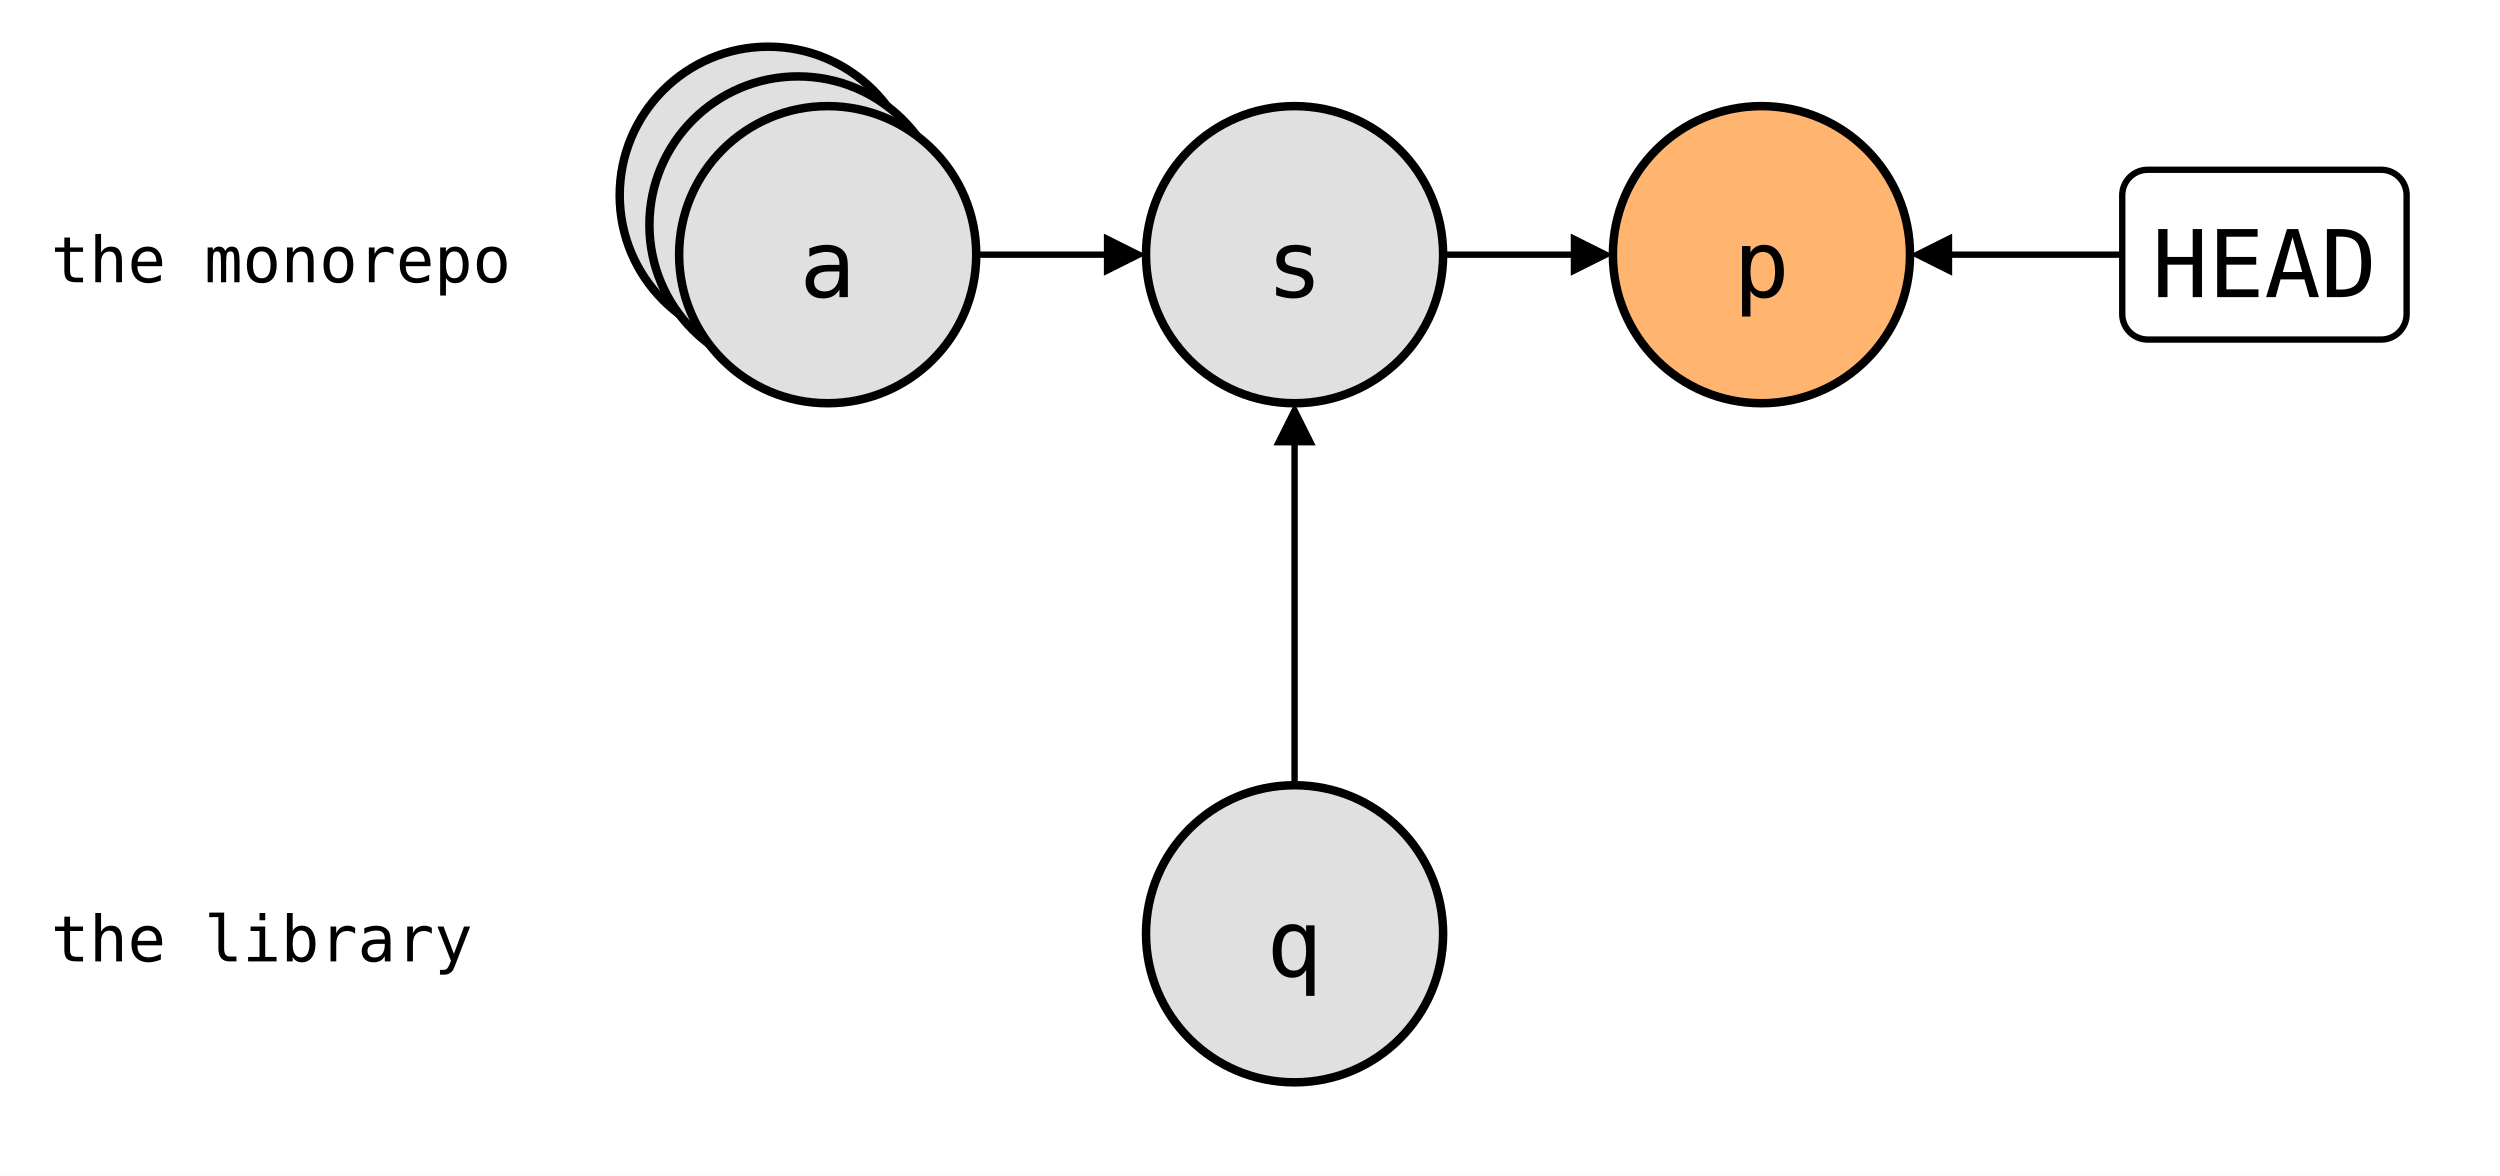
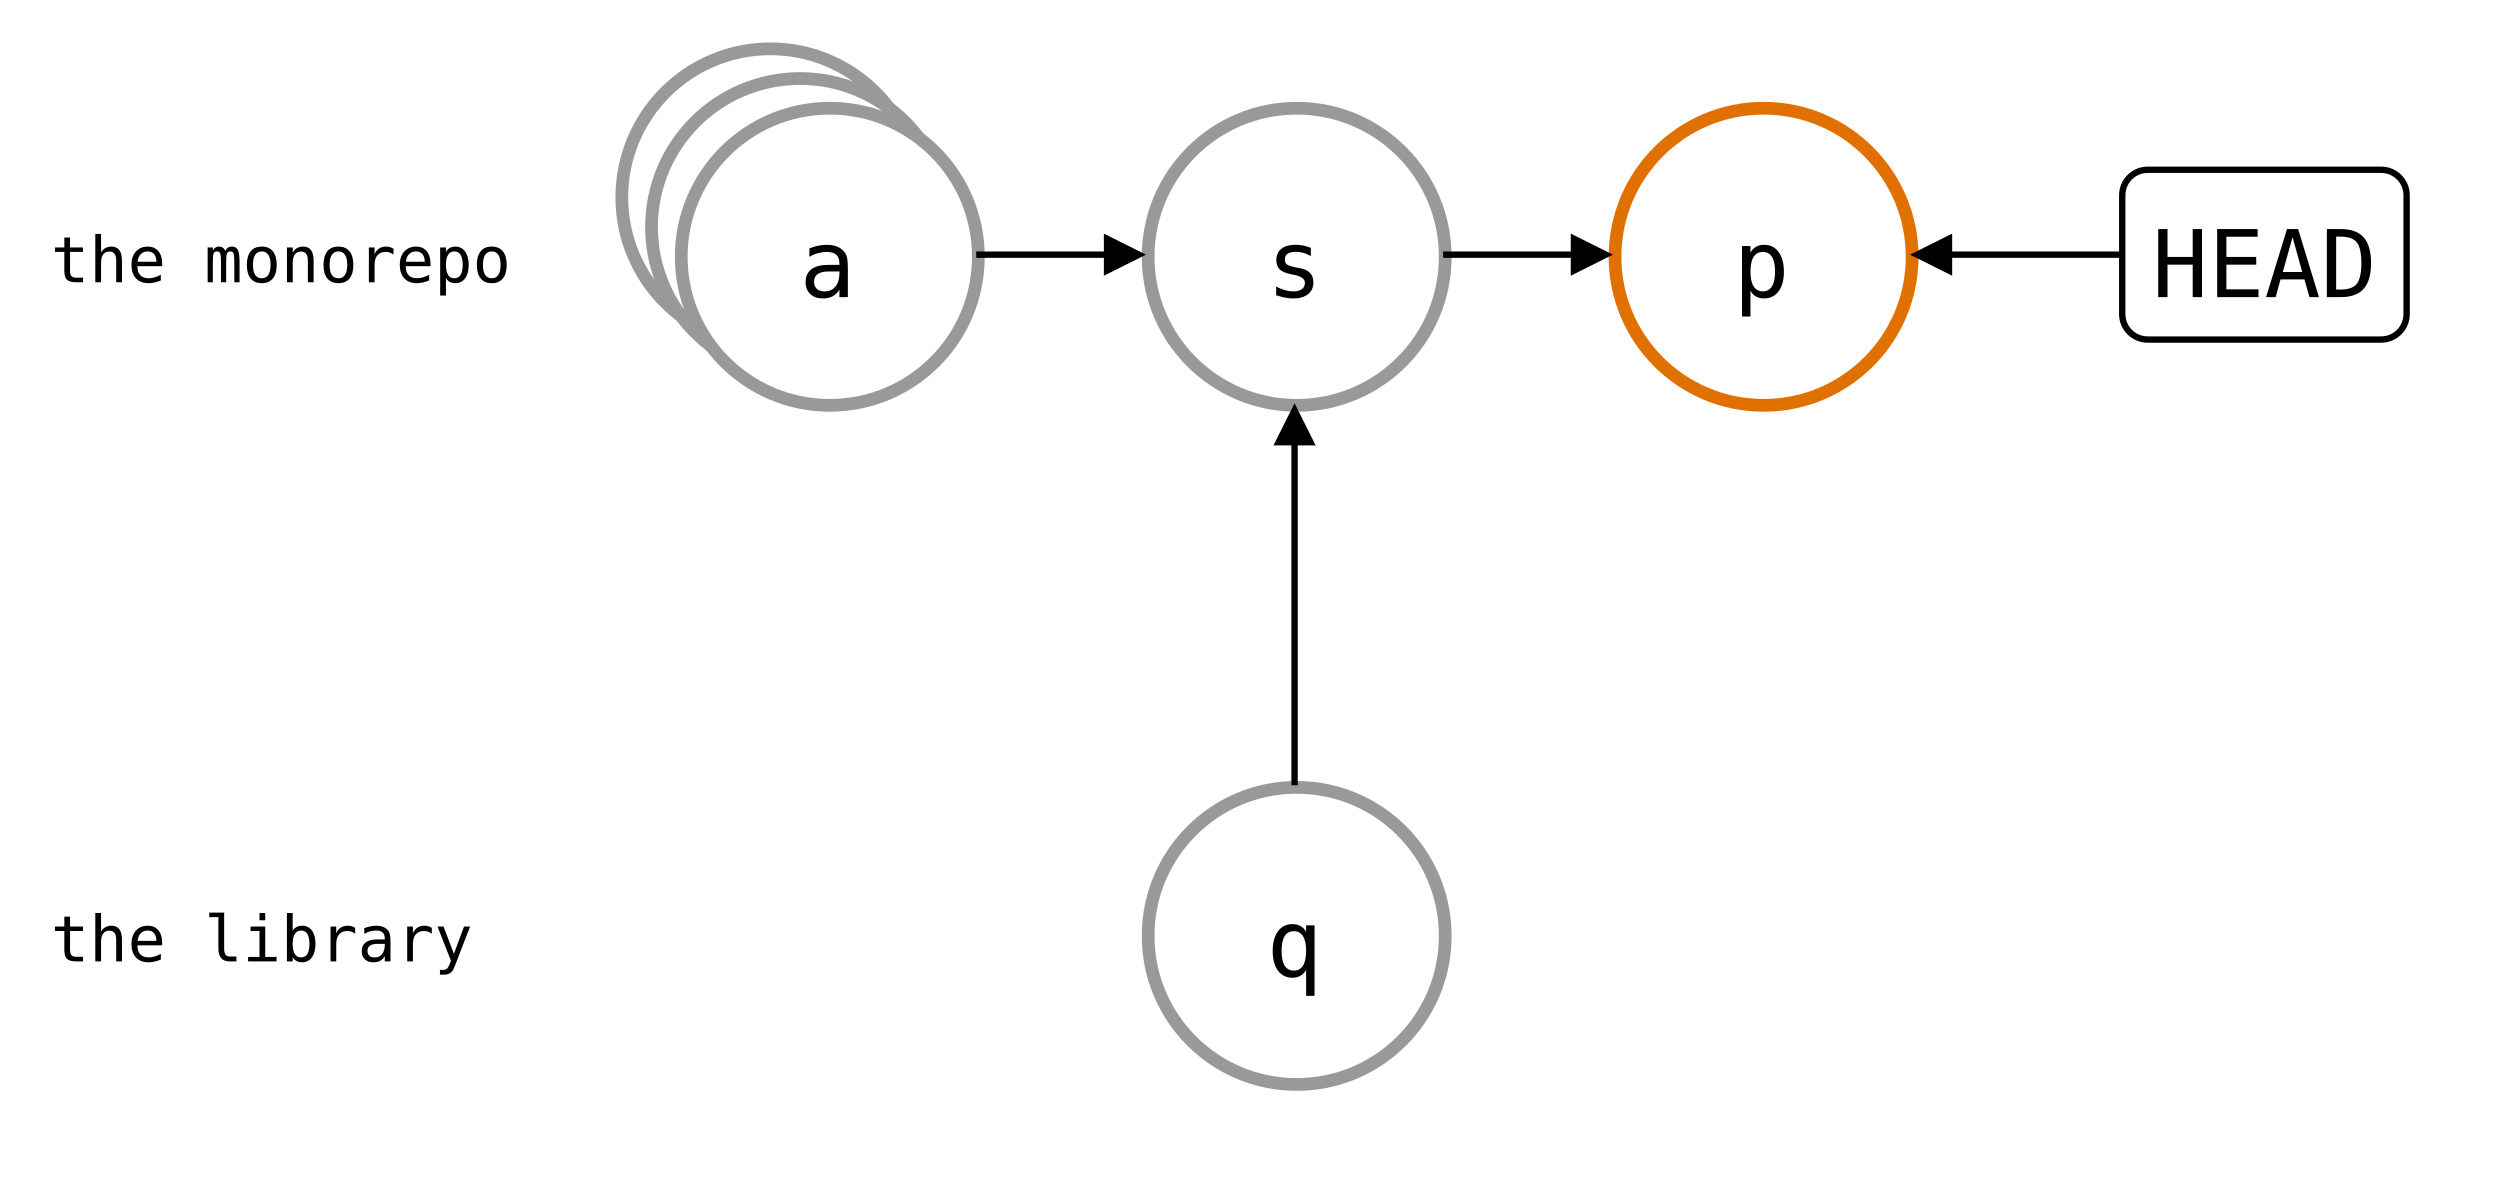
- <svg xmlns="http://www.w3.org/2000/svg" style="background: #ffffff; background-color: light-dark(#ffffff, #121212); color-scheme: light dark;" version="1.1" width="589px" height="277px" viewBox="0 0 589 277" id="ge-svg-Ze4hdH8l22ru4P7ehMCd" content="&lt;mxfile host=&quot;Electron&quot;&gt;&#10;  &lt;diagram name=&quot;git-subtree-squash-merged&quot; id=&quot;git-subtree-squash-merged&quot;&gt;&#10;    &lt;mxGraphModel grid=&quot;0&quot; gridSize=&quot;10&quot; guides=&quot;1&quot; tooltips=&quot;1&quot; connect=&quot;1&quot; arrows=&quot;1&quot; fold=&quot;0&quot; page=&quot;0&quot; pageScale=&quot;1&quot; pageWidth=&quot;850&quot; pageHeight=&quot;1100&quot; background=&quot;#ffffff&quot; math=&quot;0&quot; shadow=&quot;0&quot;&gt;&#10;      &lt;root&gt;&#10;        &lt;mxCell id=&quot;0&quot; /&gt;&#10;        &lt;mxCell id=&quot;1&quot; parent=&quot;0&quot; /&gt;&#10;        &lt;mxCell id=&quot;text0&quot; parent=&quot;1&quot; style=&quot;text;strokeColor=none;fillColor=none;align=left;verticalAlign=middle;fontSize=15;fontFamily=Roboto Mono,monospace;&quot; value=&quot;the monorepo&quot; vertex=&quot;1&quot;&gt;&#10;          &lt;mxGeometry height=&quot;30&quot; width=&quot;130&quot; y=&quot;90&quot; as=&quot;geometry&quot; /&gt;&#10;        &lt;/mxCell&gt;&#10;        &lt;mxCell id=&quot;text1&quot; parent=&quot;1&quot; style=&quot;text;strokeColor=none;fillColor=none;align=left;verticalAlign=middle;fontSize=15;fontFamily=Roboto Mono,monospace;&quot; value=&quot;the library&quot; vertex=&quot;1&quot;&gt;&#10;          &lt;mxGeometry height=&quot;30&quot; width=&quot;130&quot; y=&quot;250&quot; as=&quot;geometry&quot; /&gt;&#10;        &lt;/mxCell&gt;&#10;        &lt;mxCell id=&quot;a-stack-2&quot; parent=&quot;1&quot; style=&quot;shape=ellipse;aspect=fixed;strokeWidth=2;fontSize=22;fontFamily=Roboto Mono,monospace;fillColor=#E0E0E0;&quot; value=&quot;&quot; vertex=&quot;1&quot;&gt;&#10;          &lt;mxGeometry height=&quot;70&quot; width=&quot;70&quot; x=&quot;136&quot; y=&quot;56&quot; as=&quot;geometry&quot; /&gt;&#10;        &lt;/mxCell&gt;&#10;        &lt;mxCell id=&quot;a-stack-1&quot; parent=&quot;1&quot; style=&quot;shape=ellipse;aspect=fixed;strokeWidth=2;fontSize=22;fontFamily=Roboto Mono,monospace;fillColor=#E0E0E0;&quot; value=&quot;&quot; vertex=&quot;1&quot;&gt;&#10;          &lt;mxGeometry height=&quot;70&quot; width=&quot;70&quot; x=&quot;143&quot; y=&quot;63&quot; as=&quot;geometry&quot; /&gt;&#10;        &lt;/mxCell&gt;&#10;        &lt;mxCell id=&quot;a&quot; parent=&quot;1&quot; style=&quot;ellipse;aspect=fixed;strokeWidth=2;fontSize=22;fontFamily=Roboto Mono,monospace;fillColor=#E0E0E0;&quot; value=&quot;a&quot; vertex=&quot;1&quot;&gt;&#10;          &lt;mxGeometry height=&quot;70&quot; width=&quot;70&quot; x=&quot;150&quot; y=&quot;70&quot; as=&quot;geometry&quot; /&gt;&#10;        &lt;/mxCell&gt;&#10;        &lt;mxCell id=&quot;s&quot; parent=&quot;1&quot; style=&quot;ellipse;aspect=fixed;strokeWidth=2;fontSize=22;fontFamily=Roboto Mono,monospace;fillColor=#E0E0E0;&quot; value=&quot;s&quot; vertex=&quot;1&quot;&gt;&#10;          &lt;mxGeometry height=&quot;70&quot; width=&quot;70&quot; x=&quot;260&quot; y=&quot;70&quot; as=&quot;geometry&quot; /&gt;&#10;        &lt;/mxCell&gt;&#10;        &lt;mxCell id=&quot;p&quot; parent=&quot;1&quot; style=&quot;ellipse;aspect=fixed;strokeWidth=2;fontSize=22;fontFamily=Roboto Mono,monospace;fillColor=#FFB570;&quot; value=&quot;p&quot; vertex=&quot;1&quot;&gt;&#10;          &lt;mxGeometry height=&quot;70&quot; width=&quot;70&quot; x=&quot;370&quot; y=&quot;70&quot; as=&quot;geometry&quot; /&gt;&#10;        &lt;/mxCell&gt;&#10;        &lt;mxCell id=&quot;q&quot; parent=&quot;1&quot; style=&quot;ellipse;aspect=fixed;strokeWidth=2;fontSize=22;fontFamily=Roboto Mono,monospace;fillColor=#E0E0E0;&quot; value=&quot;q&quot; vertex=&quot;1&quot;&gt;&#10;          &lt;mxGeometry height=&quot;70&quot; width=&quot;70&quot; x=&quot;260&quot; y=&quot;230&quot; as=&quot;geometry&quot; /&gt;&#10;        &lt;/mxCell&gt;&#10;        &lt;mxCell id=&quot;box0&quot; parent=&quot;1&quot; style=&quot;rounded=1;strokeWidth=1.5;fontSize=22;fontFamily=Roboto Mono,monospace;&quot; value=&quot;HEAD&quot; vertex=&quot;1&quot;&gt;&#10;          &lt;mxGeometry height=&quot;40&quot; width=&quot;67&quot; x=&quot;490&quot; y=&quot;85&quot; as=&quot;geometry&quot; /&gt;&#10;        &lt;/mxCell&gt;&#10;        &lt;mxCell id=&quot;e0&quot; edge=&quot;1&quot; parent=&quot;1&quot; source=&quot;box0&quot; style=&quot;endArrow=block;endFill=1;html=1;strokeWidth=1.5;rounded=0;&quot; target=&quot;p&quot;&gt;&#10;          &lt;mxGeometry relative=&quot;1&quot; as=&quot;geometry&quot; /&gt;&#10;        &lt;/mxCell&gt;&#10;        &lt;mxCell id=&quot;e1&quot; edge=&quot;1&quot; parent=&quot;1&quot; source=&quot;a&quot; style=&quot;endArrow=block;endFill=1;html=1;strokeWidth=1.5;rounded=0;&quot; target=&quot;s&quot;&gt;&#10;          &lt;mxGeometry relative=&quot;1&quot; as=&quot;geometry&quot; /&gt;&#10;        &lt;/mxCell&gt;&#10;        &lt;mxCell id=&quot;e2&quot; edge=&quot;1&quot; parent=&quot;1&quot; source=&quot;s&quot; style=&quot;endArrow=block;endFill=1;html=1;strokeWidth=1.5;rounded=0;&quot; target=&quot;p&quot;&gt;&#10;          &lt;mxGeometry relative=&quot;1&quot; as=&quot;geometry&quot; /&gt;&#10;        &lt;/mxCell&gt;&#10;        &lt;mxCell id=&quot;e3&quot; edge=&quot;1&quot; parent=&quot;1&quot; source=&quot;q&quot; style=&quot;endArrow=block;endFill=1;html=1;strokeWidth=1.5;rounded=0;&quot; target=&quot;s&quot;&gt;&#10;          &lt;mxGeometry relative=&quot;1&quot; as=&quot;geometry&quot; /&gt;&#10;        &lt;/mxCell&gt;&#10;      &lt;/root&gt;&#10;    &lt;/mxGraphModel&gt;&#10;  &lt;/diagram&gt;&#10;&lt;/mxfile&gt;&#10;">
-   <style type="text/css">@supports (color: light-dark(#000, #fff)) { #ge-svg-Ze4hdH8l22ru4P7ehMCd { --ge-adaptive-bg: light-dark(#ffffff, var(--ge-dark-color, #121212)); } }</style>
+ <svg xmlns="http://www.w3.org/2000/svg" style="background: #ffffff; background-color: light-dark(#ffffff, #121212); color-scheme: light dark;" version="1.1" width="589px" height="278px" viewBox="0 0 589 278" id="ge-svg-EEl2u4B0YkKAAmq5lciw" content="&lt;mxfile host=&quot;Electron&quot;&gt;&#10;  &lt;diagram name=&quot;git-subtree-squash-merged&quot; id=&quot;git-subtree-squash-merged&quot;&gt;&#10;    &lt;mxGraphModel grid=&quot;0&quot; gridSize=&quot;10&quot; guides=&quot;1&quot; tooltips=&quot;1&quot; connect=&quot;1&quot; arrows=&quot;1&quot; fold=&quot;0&quot; page=&quot;0&quot; pageScale=&quot;1&quot; pageWidth=&quot;850&quot; pageHeight=&quot;1100&quot; background=&quot;#ffffff&quot; math=&quot;0&quot; shadow=&quot;0&quot;&gt;&#10;      &lt;root&gt;&#10;        &lt;mxCell id=&quot;0&quot; /&gt;&#10;        &lt;mxCell id=&quot;1&quot; parent=&quot;0&quot; /&gt;&#10;        &lt;mxCell id=&quot;text0&quot; parent=&quot;1&quot; style=&quot;text;strokeColor=none;fillColor=none;align=left;verticalAlign=middle;fontSize=15;fontFamily=Roboto Mono,monospace;&quot; value=&quot;the monorepo&quot; vertex=&quot;1&quot;&gt;&#10;          &lt;mxGeometry height=&quot;30&quot; width=&quot;130&quot; y=&quot;90&quot; as=&quot;geometry&quot; /&gt;&#10;        &lt;/mxCell&gt;&#10;        &lt;mxCell id=&quot;text1&quot; parent=&quot;1&quot; style=&quot;text;strokeColor=none;fillColor=none;align=left;verticalAlign=middle;fontSize=15;fontFamily=Roboto Mono,monospace;&quot; value=&quot;the library&quot; vertex=&quot;1&quot;&gt;&#10;          &lt;mxGeometry height=&quot;30&quot; width=&quot;130&quot; y=&quot;250&quot; as=&quot;geometry&quot; /&gt;&#10;        &lt;/mxCell&gt;&#10;        &lt;mxCell id=&quot;a-stack-2&quot; parent=&quot;1&quot; style=&quot;shape=ellipse;aspect=fixed;fontSize=22;fontFamily=Roboto Mono,monospace;strokeColor=#999999;strokeWidth=3;&quot; value=&quot;&quot; vertex=&quot;1&quot;&gt;&#10;          &lt;mxGeometry height=&quot;70&quot; width=&quot;70&quot; x=&quot;136&quot; y=&quot;56&quot; as=&quot;geometry&quot; /&gt;&#10;        &lt;/mxCell&gt;&#10;        &lt;mxCell id=&quot;a-stack-1&quot; parent=&quot;1&quot; style=&quot;shape=ellipse;aspect=fixed;fontSize=22;fontFamily=Roboto Mono,monospace;strokeColor=#999999;strokeWidth=3;&quot; value=&quot;&quot; vertex=&quot;1&quot;&gt;&#10;          &lt;mxGeometry height=&quot;70&quot; width=&quot;70&quot; x=&quot;143&quot; y=&quot;63&quot; as=&quot;geometry&quot; /&gt;&#10;        &lt;/mxCell&gt;&#10;        &lt;mxCell id=&quot;a&quot; parent=&quot;1&quot; style=&quot;ellipse;aspect=fixed;fontSize=22;fontFamily=Roboto Mono,monospace;strokeColor=#999999;strokeWidth=3;&quot; value=&quot;a&quot; vertex=&quot;1&quot;&gt;&#10;          &lt;mxGeometry height=&quot;70&quot; width=&quot;70&quot; x=&quot;150&quot; y=&quot;70&quot; as=&quot;geometry&quot; /&gt;&#10;        &lt;/mxCell&gt;&#10;        &lt;mxCell id=&quot;s&quot; parent=&quot;1&quot; style=&quot;ellipse;aspect=fixed;fontSize=22;fontFamily=Roboto Mono,monospace;strokeColor=#999999;strokeWidth=3;&quot; value=&quot;s&quot; vertex=&quot;1&quot;&gt;&#10;          &lt;mxGeometry height=&quot;70&quot; width=&quot;70&quot; x=&quot;260&quot; y=&quot;70&quot; as=&quot;geometry&quot; /&gt;&#10;        &lt;/mxCell&gt;&#10;        &lt;mxCell id=&quot;p&quot; parent=&quot;1&quot; style=&quot;ellipse;aspect=fixed;fontSize=22;fontFamily=Roboto Mono,monospace;strokeColor=#E07000;strokeWidth=3;&quot; value=&quot;p&quot; vertex=&quot;1&quot;&gt;&#10;          &lt;mxGeometry height=&quot;70&quot; width=&quot;70&quot; x=&quot;370&quot; y=&quot;70&quot; as=&quot;geometry&quot; /&gt;&#10;        &lt;/mxCell&gt;&#10;        &lt;mxCell id=&quot;q&quot; parent=&quot;1&quot; style=&quot;ellipse;aspect=fixed;fontSize=22;fontFamily=Roboto Mono,monospace;strokeColor=#999999;strokeWidth=3;&quot; value=&quot;q&quot; vertex=&quot;1&quot;&gt;&#10;          &lt;mxGeometry height=&quot;70&quot; width=&quot;70&quot; x=&quot;260&quot; y=&quot;230&quot; as=&quot;geometry&quot; /&gt;&#10;        &lt;/mxCell&gt;&#10;        &lt;mxCell id=&quot;box0&quot; parent=&quot;1&quot; style=&quot;rounded=1;strokeWidth=1.5;fontSize=22;fontFamily=Roboto Mono,monospace;&quot; value=&quot;HEAD&quot; vertex=&quot;1&quot;&gt;&#10;          &lt;mxGeometry height=&quot;40&quot; width=&quot;67&quot; x=&quot;490&quot; y=&quot;85&quot; as=&quot;geometry&quot; /&gt;&#10;        &lt;/mxCell&gt;&#10;        &lt;mxCell id=&quot;e0&quot; edge=&quot;1&quot; parent=&quot;1&quot; source=&quot;box0&quot; style=&quot;endArrow=block;endFill=1;html=1;strokeWidth=1.5;rounded=0;&quot; target=&quot;p&quot;&gt;&#10;          &lt;mxGeometry relative=&quot;1&quot; as=&quot;geometry&quot; /&gt;&#10;        &lt;/mxCell&gt;&#10;        &lt;mxCell id=&quot;e1&quot; edge=&quot;1&quot; parent=&quot;1&quot; source=&quot;a&quot; style=&quot;endArrow=block;endFill=1;html=1;strokeWidth=1.5;rounded=0;&quot; target=&quot;s&quot;&gt;&#10;          &lt;mxGeometry relative=&quot;1&quot; as=&quot;geometry&quot; /&gt;&#10;        &lt;/mxCell&gt;&#10;        &lt;mxCell id=&quot;e2&quot; edge=&quot;1&quot; parent=&quot;1&quot; source=&quot;s&quot; style=&quot;endArrow=block;endFill=1;html=1;strokeWidth=1.5;rounded=0;&quot; target=&quot;p&quot;&gt;&#10;          &lt;mxGeometry relative=&quot;1&quot; as=&quot;geometry&quot; /&gt;&#10;        &lt;/mxCell&gt;&#10;        &lt;mxCell id=&quot;e3&quot; edge=&quot;1&quot; parent=&quot;1&quot; source=&quot;q&quot; style=&quot;endArrow=block;endFill=1;html=1;strokeWidth=1.5;rounded=0;&quot; target=&quot;s&quot;&gt;&#10;          &lt;mxGeometry relative=&quot;1&quot; as=&quot;geometry&quot; /&gt;&#10;        &lt;/mxCell&gt;&#10;      &lt;/root&gt;&#10;    &lt;/mxGraphModel&gt;&#10;  &lt;/diagram&gt;&#10;&lt;/mxfile&gt;&#10;">
+   <style type="text/css">@supports (color: light-dark(#000, #fff)) { #ge-svg-EEl2u4B0YkKAAmq5lciw { --ge-adaptive-bg: light-dark(#ffffff, var(--ge-dark-color, #121212)); } }</style>
  <defs />
  <rect fill="#ffffff" width="100%" height="100%" x="0" y="0" style="fill: light-dark(rgb(255, 255, 255), rgb(18, 18, 18));" />
  <g>
    <g data-cell-id="0">
      <g data-cell-id="1">
        <g data-cell-id="text0">
          <g>
            <rect x="10" y="45" width="130" height="30" fill="none" stroke="none" pointer-events="all" />
          </g>
          <g>
            <g fill="#000000" font-family="'Roboto Mono', monospace" text-anchor="start" font-size="15px" style="fill: light-dark(rgb(0, 0, 0), rgb(255, 255, 255));">
              <text x="12" y="66.5">the monorepo</text>
            </g>
          </g>
        </g>
        <g data-cell-id="text1">
          <g>
            <rect x="10" y="205" width="130" height="30" fill="none" stroke="none" pointer-events="all" />
          </g>
          <g>
            <g fill="#000000" font-family="'Roboto Mono', monospace" text-anchor="start" font-size="15px" style="fill: light-dark(rgb(0, 0, 0), rgb(255, 255, 255));">
              <text x="12" y="226.5">the library</text>
            </g>
          </g>
        </g>
        <g data-cell-id="a-stack-2">
-           <g>
-             <ellipse cx="181" cy="46" rx="35" ry="35" fill="#e0e0e0" stroke="#000000" stroke-width="2" pointer-events="all" style="fill: light-dark(rgb(224, 224, 224), rgb(45, 45, 45)); stroke: light-dark(rgb(0, 0, 0), rgb(255, 255, 255));" />
+           <g transform="translate(0.5,0.5)">
+             <ellipse cx="181" cy="46" rx="35" ry="35" fill="#ffffff" stroke="#999999" stroke-width="3" pointer-events="all" style="fill: var(--ge-adaptive-bg, #ffffff); stroke: light-dark(rgb(153, 153, 153), rgb(106, 106, 106));" />
          </g>
        </g>
        <g data-cell-id="a-stack-1">
-           <g>
-             <ellipse cx="188" cy="53" rx="35" ry="35" fill="#e0e0e0" stroke="#000000" stroke-width="2" pointer-events="all" style="fill: light-dark(rgb(224, 224, 224), rgb(45, 45, 45)); stroke: light-dark(rgb(0, 0, 0), rgb(255, 255, 255));" />
+           <g transform="translate(0.5,0.5)">
+             <ellipse cx="188" cy="53" rx="35" ry="35" fill="#ffffff" stroke="#999999" stroke-width="3" pointer-events="all" style="fill: var(--ge-adaptive-bg, #ffffff); stroke: light-dark(rgb(153, 153, 153), rgb(106, 106, 106));" />
          </g>
        </g>
        <g data-cell-id="a">
-           <g>
-             <ellipse cx="195" cy="60" rx="35" ry="35" fill="#e0e0e0" stroke="#000000" stroke-width="2" pointer-events="all" style="fill: light-dark(rgb(224, 224, 224), rgb(45, 45, 45)); stroke: light-dark(rgb(0, 0, 0), rgb(255, 255, 255));" />
+           <g transform="translate(0.5,0.5)">
+             <ellipse cx="195" cy="60" rx="35" ry="35" fill="#ffffff" stroke="#999999" stroke-width="3" pointer-events="all" style="fill: var(--ge-adaptive-bg, #ffffff); stroke: light-dark(rgb(153, 153, 153), rgb(106, 106, 106));" />
          </g>
          <g>
            <g fill="#000000" font-family="'Roboto Mono', monospace" text-anchor="middle" font-size="22px" style="fill: light-dark(rgb(0, 0, 0), rgb(255, 255, 255));">
              <text x="195" y="70">a</text>
            </g>
          </g>
        </g>
        <g data-cell-id="s">
-           <g>
-             <ellipse cx="305" cy="60" rx="35" ry="35" fill="#e0e0e0" stroke="#000000" stroke-width="2" pointer-events="all" style="fill: light-dark(rgb(224, 224, 224), rgb(45, 45, 45)); stroke: light-dark(rgb(0, 0, 0), rgb(255, 255, 255));" />
+           <g transform="translate(0.5,0.5)">
+             <ellipse cx="305" cy="60" rx="35" ry="35" fill="#ffffff" stroke="#999999" stroke-width="3" pointer-events="all" style="fill: var(--ge-adaptive-bg, #ffffff); stroke: light-dark(rgb(153, 153, 153), rgb(106, 106, 106));" />
          </g>
          <g>
            <g fill="#000000" font-family="'Roboto Mono', monospace" text-anchor="middle" font-size="22px" style="fill: light-dark(rgb(0, 0, 0), rgb(255, 255, 255));">
              <text x="305" y="70">s</text>
            </g>
          </g>
        </g>
        <g data-cell-id="p">
-           <g>
-             <ellipse cx="415" cy="60" rx="35" ry="35" fill="#ffb570" stroke="#000000" stroke-width="2" pointer-events="all" style="fill: light-dark(rgb(255, 181, 112), rgb(126, 63, 3)); stroke: light-dark(rgb(0, 0, 0), rgb(255, 255, 255));" />
+           <g transform="translate(0.5,0.5)">
+             <ellipse cx="415" cy="60" rx="35" ry="35" fill="#ffffff" stroke="#e07000" stroke-width="3" pointer-events="all" style="fill: var(--ge-adaptive-bg, #ffffff); stroke: light-dark(rgb(224, 112, 0), rgb(210, 114, 18));" />
          </g>
          <g>
            <g fill="#000000" font-family="'Roboto Mono', monospace" text-anchor="middle" font-size="22px" style="fill: light-dark(rgb(0, 0, 0), rgb(255, 255, 255));">
              <text x="415" y="70">p</text>
            </g>
          </g>
        </g>
        <g data-cell-id="q">
-           <g>
-             <ellipse cx="305" cy="220" rx="35" ry="35" fill="#e0e0e0" stroke="#000000" stroke-width="2" pointer-events="all" style="fill: light-dark(rgb(224, 224, 224), rgb(45, 45, 45)); stroke: light-dark(rgb(0, 0, 0), rgb(255, 255, 255));" />
+           <g transform="translate(0.5,0.5)">
+             <ellipse cx="305" cy="220" rx="35" ry="35" fill="#ffffff" stroke="#999999" stroke-width="3" pointer-events="all" style="fill: var(--ge-adaptive-bg, #ffffff); stroke: light-dark(rgb(153, 153, 153), rgb(106, 106, 106));" />
          </g>
          <g>
            <g fill="#000000" font-family="'Roboto Mono', monospace" text-anchor="middle" font-size="22px" style="fill: light-dark(rgb(0, 0, 0), rgb(255, 255, 255));">
              <text x="305" y="230">q</text>
            </g>
          </g>
        </g>
        <g data-cell-id="box0">
          <g>
            <rect x="500" y="40" width="67" height="40" rx="6" ry="6" fill="#ffffff" stroke="#000000" stroke-width="1.5" pointer-events="all" style="fill: var(--ge-adaptive-bg, #ffffff); stroke: light-dark(rgb(0, 0, 0), rgb(255, 255, 255));" />
          </g>
          <g>
            <g fill="#000000" font-family="'Roboto Mono', monospace" text-anchor="middle" font-size="22px" style="fill: light-dark(rgb(0, 0, 0), rgb(255, 255, 255));">
              <text x="533.5" y="70">HEAD</text>
            </g>
          </g>
        </g>
        <g data-cell-id="e0">
          <g>
            <path d="M 500 60 L 459.18 60" fill="none" stroke="#000000" stroke-width="1.5" stroke-miterlimit="10" pointer-events="stroke" style="stroke: light-dark(rgb(0, 0, 0), rgb(255, 255, 255));" />
            <path d="M 451.68 60 L 459.18 56.25 L 459.18 63.75 Z" fill="#000000" stroke="#000000" stroke-width="1.5" stroke-miterlimit="10" pointer-events="all" style="fill: light-dark(rgb(0, 0, 0), rgb(255, 255, 255)); stroke: light-dark(rgb(0, 0, 0), rgb(255, 255, 255));" />
          </g>
        </g>
        <g data-cell-id="e1">
          <g>
            <path d="M 230 60 L 260.82 60" fill="none" stroke="#000000" stroke-width="1.5" stroke-miterlimit="10" pointer-events="stroke" style="stroke: light-dark(rgb(0, 0, 0), rgb(255, 255, 255));" />
            <path d="M 268.32 60 L 260.82 63.75 L 260.82 56.25 Z" fill="#000000" stroke="#000000" stroke-width="1.5" stroke-miterlimit="10" pointer-events="all" style="fill: light-dark(rgb(0, 0, 0), rgb(255, 255, 255)); stroke: light-dark(rgb(0, 0, 0), rgb(255, 255, 255));" />
          </g>
        </g>
        <g data-cell-id="e2">
          <g>
            <path d="M 340 60 L 370.82 60" fill="none" stroke="#000000" stroke-width="1.5" stroke-miterlimit="10" pointer-events="stroke" style="stroke: light-dark(rgb(0, 0, 0), rgb(255, 255, 255));" />
            <path d="M 378.32 60 L 370.82 63.75 L 370.82 56.25 Z" fill="#000000" stroke="#000000" stroke-width="1.5" stroke-miterlimit="10" pointer-events="all" style="fill: light-dark(rgb(0, 0, 0), rgb(255, 255, 255)); stroke: light-dark(rgb(0, 0, 0), rgb(255, 255, 255));" />
          </g>
        </g>
        <g data-cell-id="e3">
          <g>
            <path d="M 305 185 L 305 104.18" fill="none" stroke="#000000" stroke-width="1.5" stroke-miterlimit="10" pointer-events="stroke" style="stroke: light-dark(rgb(0, 0, 0), rgb(255, 255, 255));" />
            <path d="M 305 96.68 L 308.75 104.18 L 301.25 104.18 Z" fill="#000000" stroke="#000000" stroke-width="1.5" stroke-miterlimit="10" pointer-events="all" style="fill: light-dark(rgb(0, 0, 0), rgb(255, 255, 255)); stroke: light-dark(rgb(0, 0, 0), rgb(255, 255, 255));" />
          </g>
        </g>
      </g>
    </g>
  </g>
</svg>
